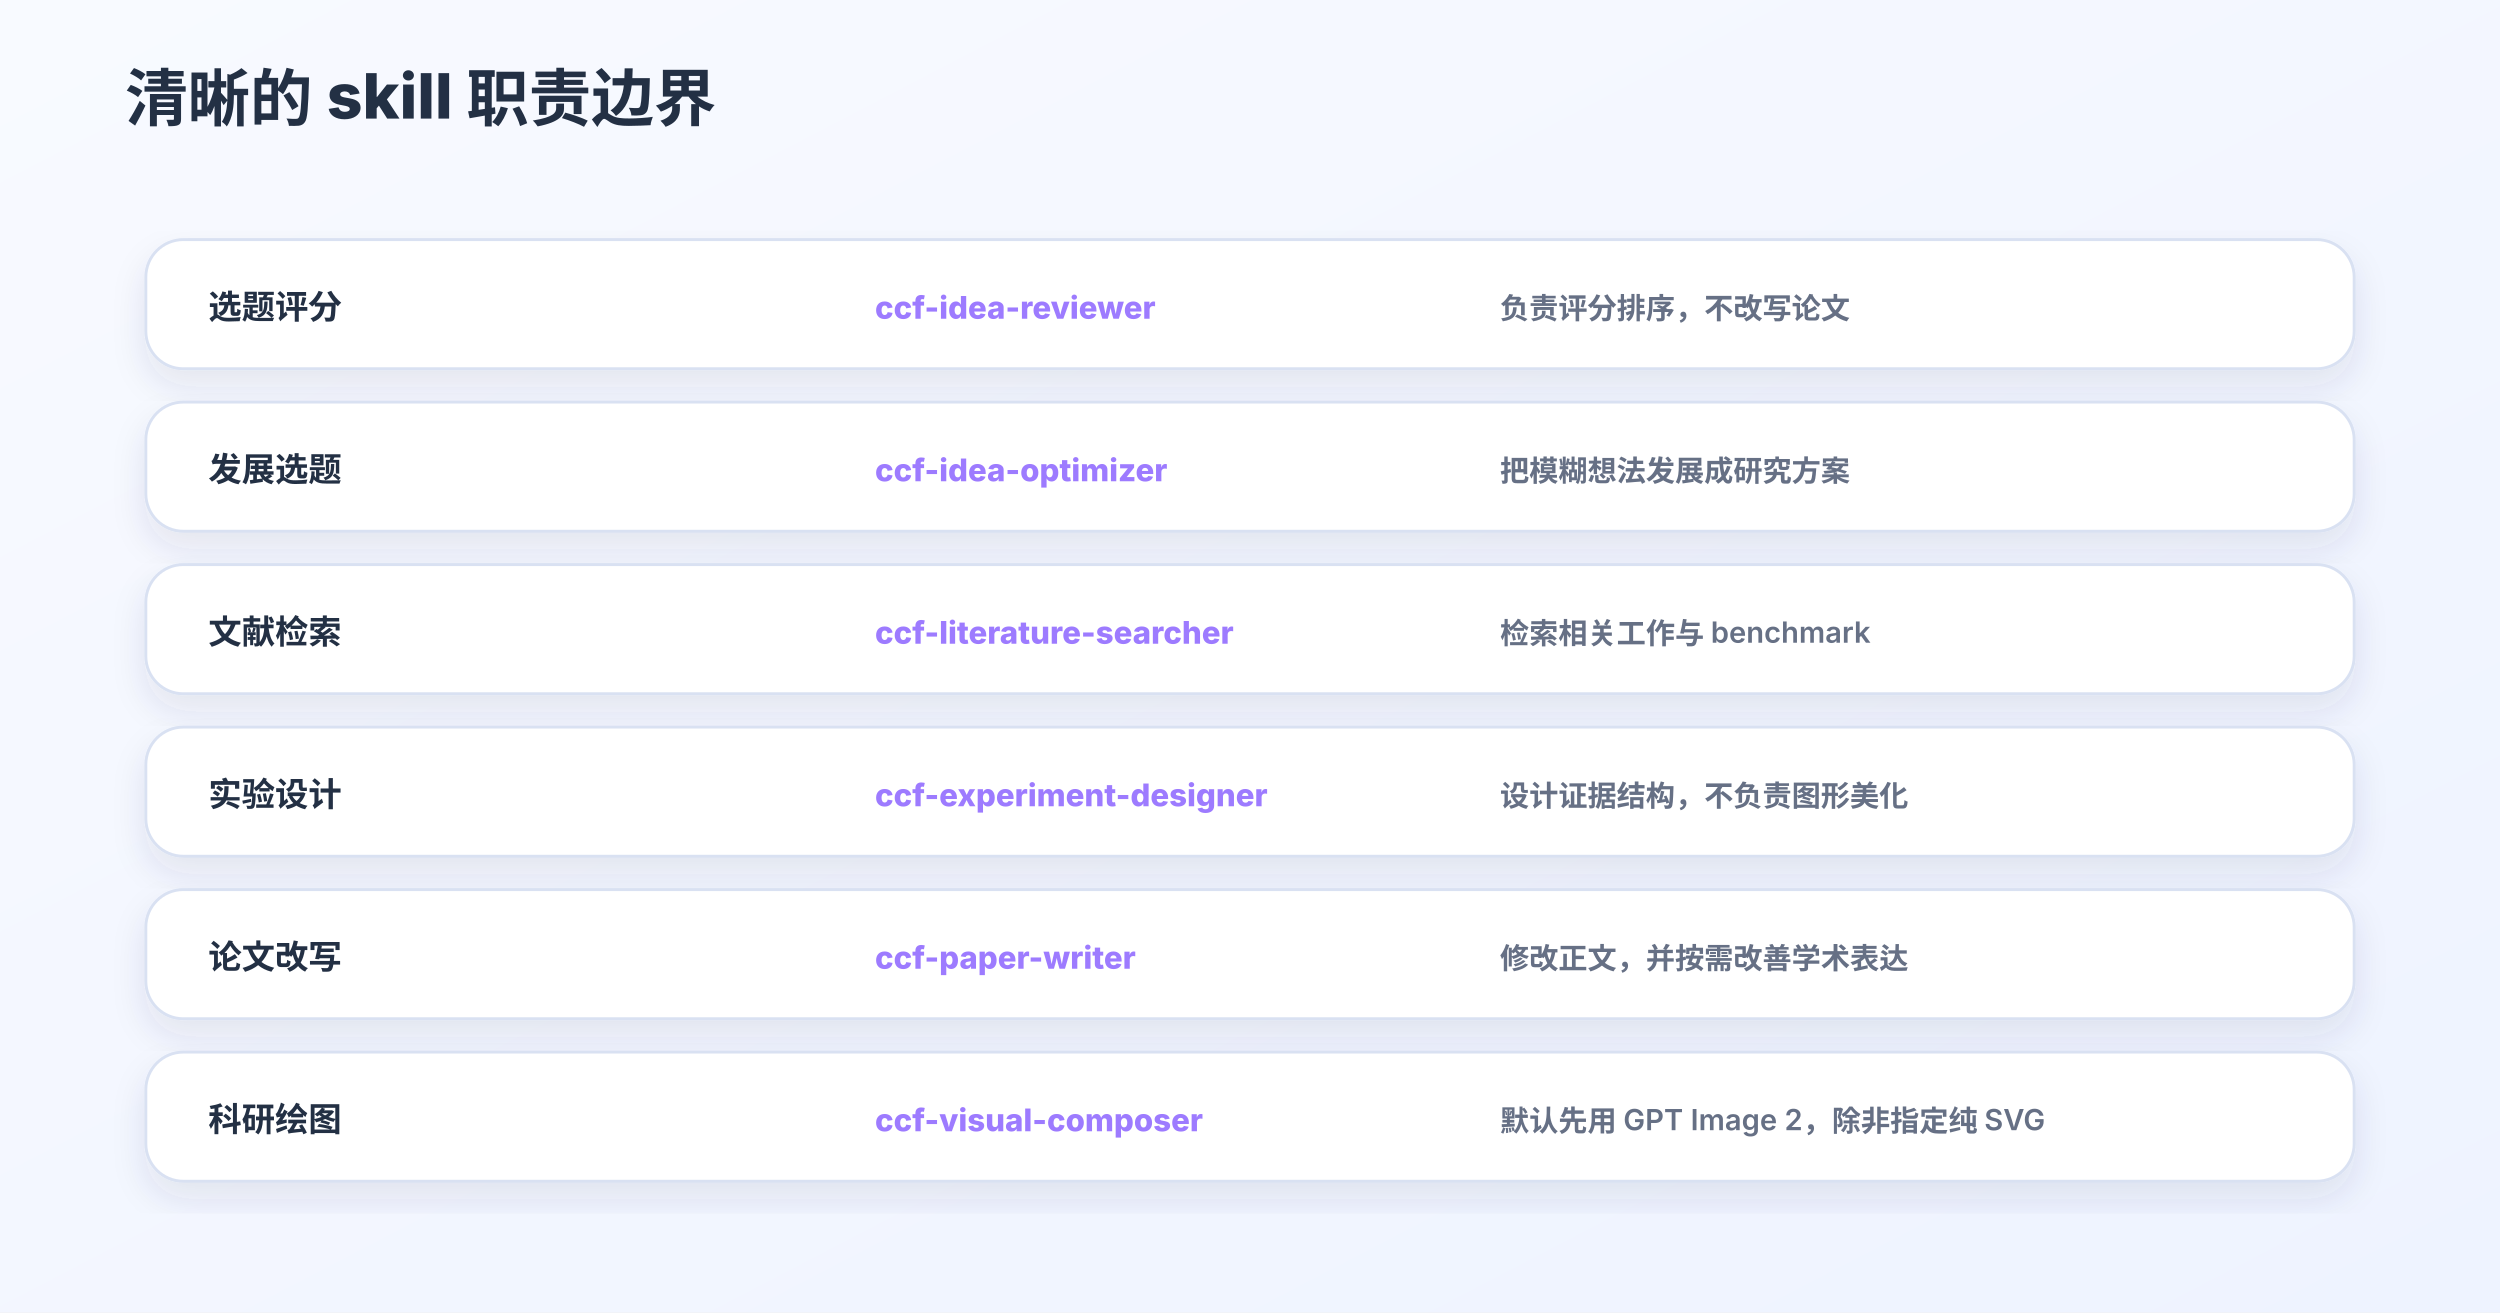
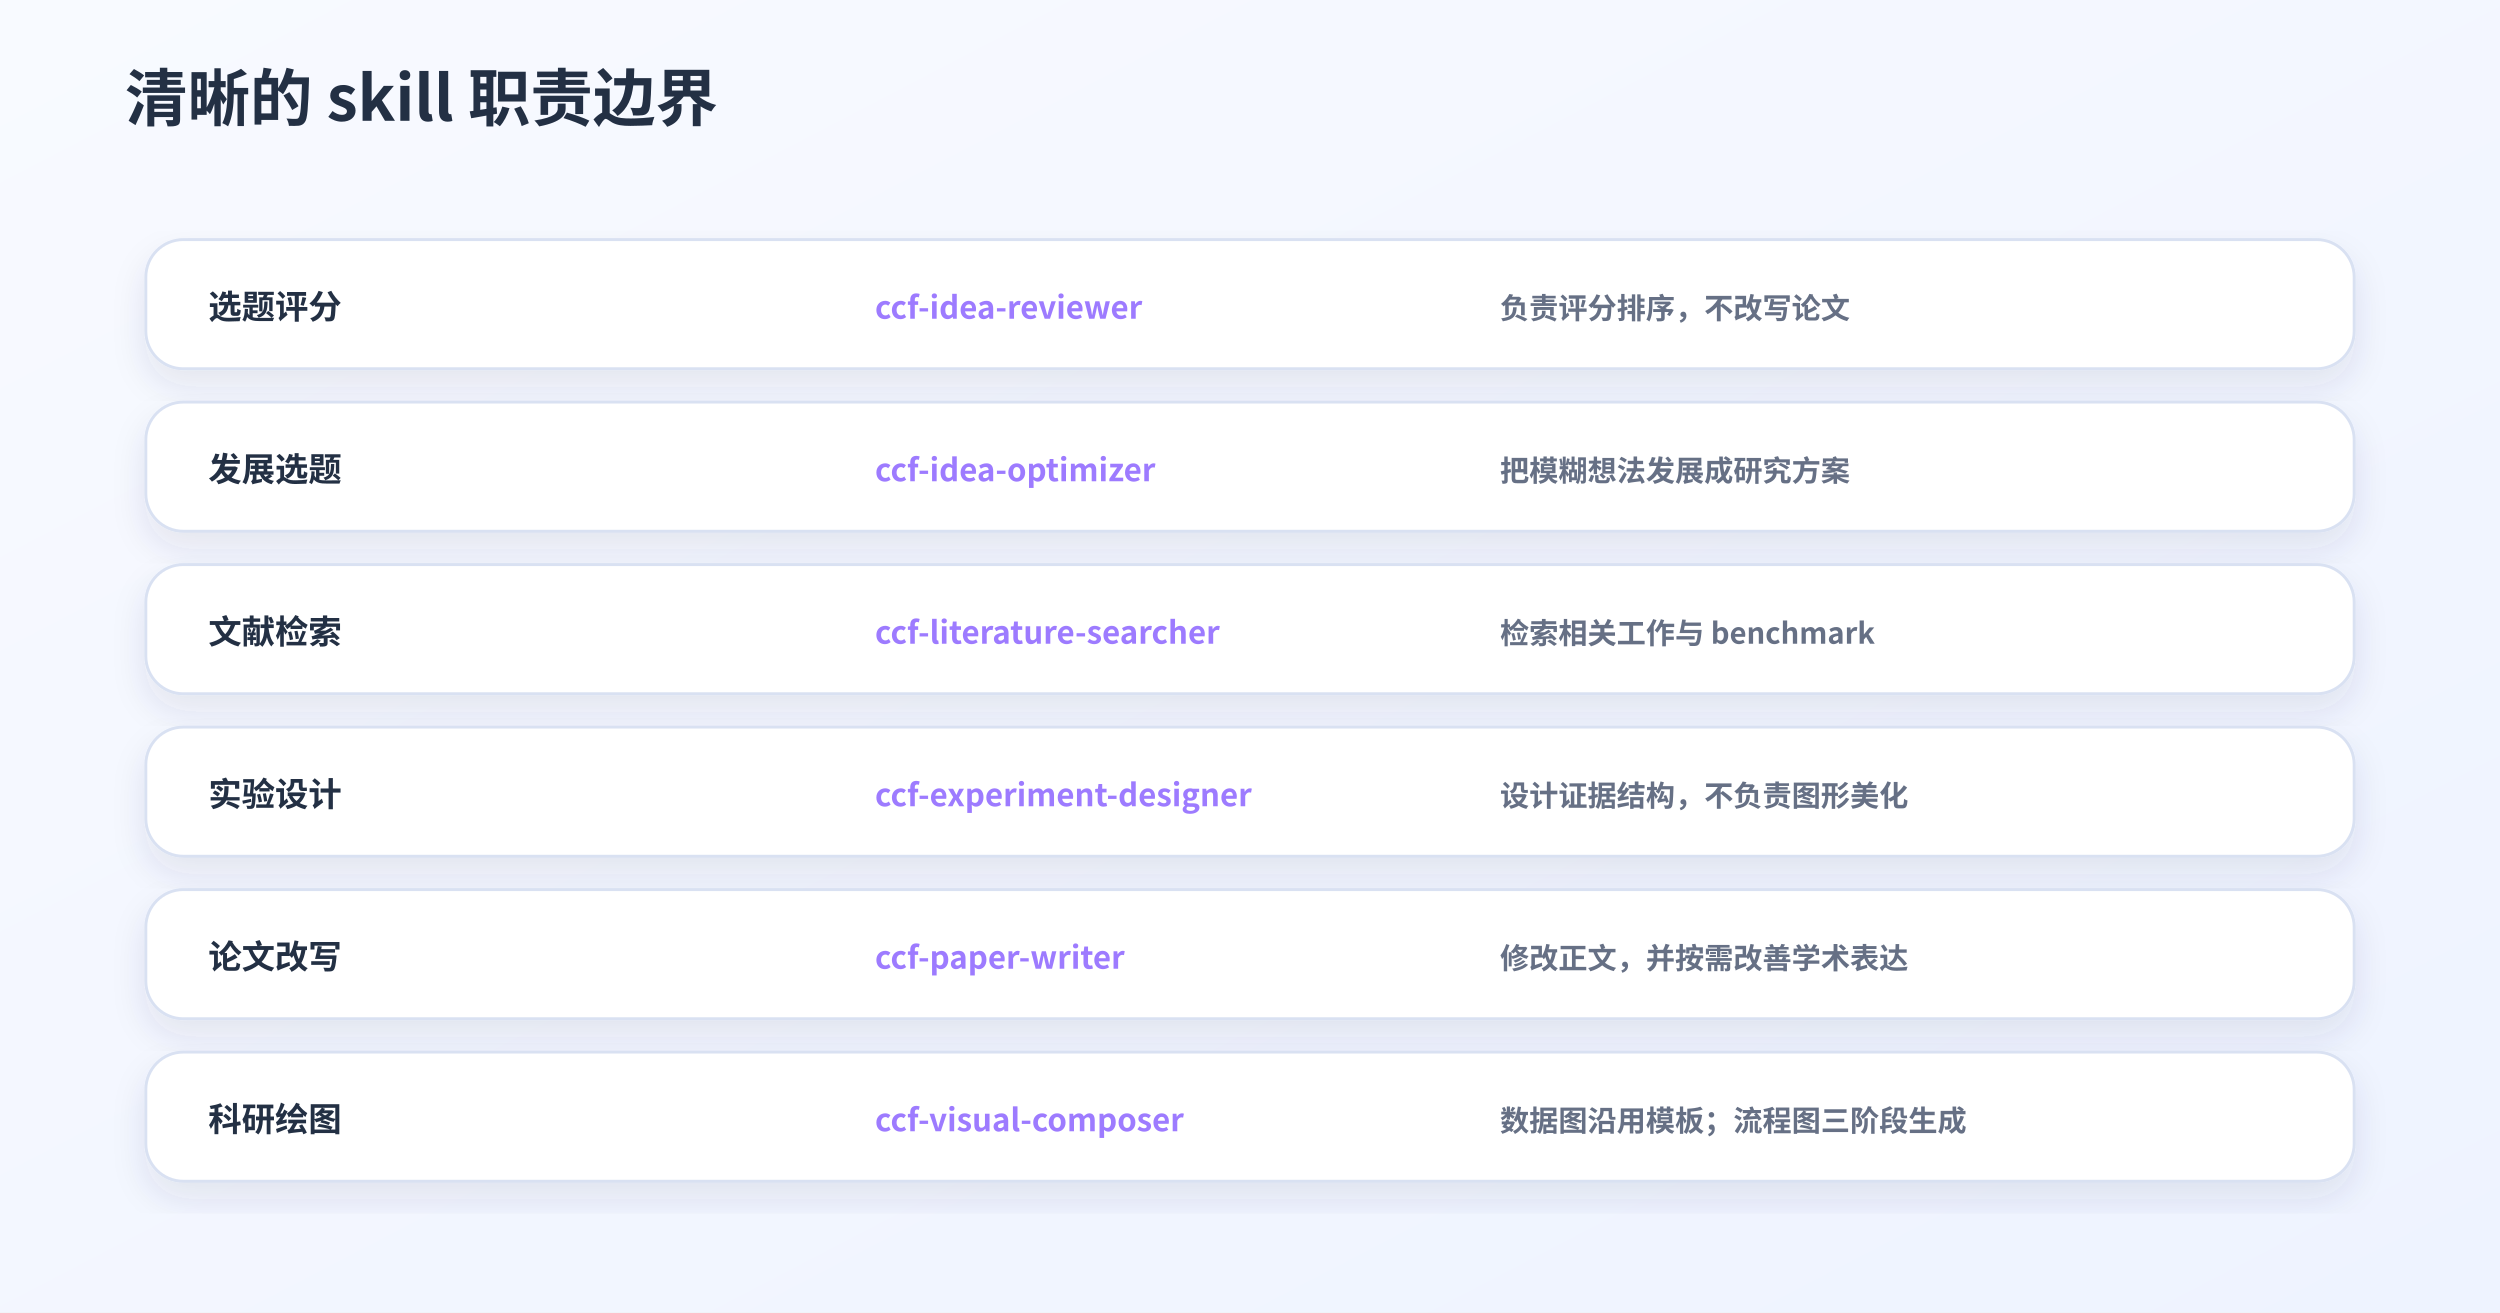
<svg xmlns="http://www.w3.org/2000/svg" width="1200" height="630" viewBox="0 0 1200 630" role="img">
  <defs>
    <marker id="arrow" viewBox="0 0 10 10" refX="8" refY="5" markerWidth="7" markerHeight="7" orient="auto-start-reverse">
      <path d="M 0 0 L 10 5 L 0 10 z" fill="#8EA0C5" />
    </marker>
    <filter id="softShadow" x="-15%" y="-20%" width="130%" height="145%">
      <feDropShadow dx="0" dy="8" stdDeviation="8" flood-color="#2F3A5F" flood-opacity="0.10" />
    </filter>
    <linearGradient id="hero" x1="0" x2="1" y1="0" y2="1">
      <stop offset="0%" stop-color="#F8FAFF" />
      <stop offset="100%" stop-color="#EEF3FF" />
    </linearGradient>
  </defs>
  <rect width="1200" height="630" fill="url(#hero)" />
  <style>
- text { font-family: Inter, "Noto Sans SC", "Microsoft YaHei", Arial, sans-serif; }
+ text { font-family: "Noto Sans CJK SC", "Noto Sans SC", "Microsoft YaHei", Arial, sans-serif; }
.small { fill: #667085; font-size: 13px; }
.mono { font-family: "JetBrains Mono", Consolas, monospace; }
</style>
  <text x="60" y="58" font-size="30" font-weight="800" fill="#233044" text-anchor="start">清晰的 skill 职责边界</text>
  <rect x="70" y="115" width="1060" height="62" rx="18" fill="#FFFFFF" stroke="#D9E1F2" stroke-width="1.4" filter="url(#softShadow)" />
  <text x="100" y="153" font-size="16" font-weight="800" fill="#233044" text-anchor="start">选题评分</text>
  <text x="420" y="153" font-size="15" font-weight="800" fill="#9D7BFF" text-anchor="start">ccf-idea-reviewer</text>
  <text x="720" y="153" font-size="14" font-weight="600" fill="#667085" text-anchor="start">负责评分排序，不改写论文</text>
  <rect x="70" y="193" width="1060" height="62" rx="18" fill="#FFFFFF" stroke="#D9E1F2" stroke-width="1.4" filter="url(#softShadow)" />
  <text x="100" y="231" font-size="16" font-weight="800" fill="#233044" text-anchor="start">发展选题</text>
  <text x="420" y="231" font-size="15" font-weight="800" fill="#9D7BFF" text-anchor="start">ccf-idea-optimizer</text>
  <text x="720" y="231" font-size="14" font-weight="600" fill="#667085" text-anchor="start">把模糊想法发展成研究方案</text>
  <rect x="70" y="271" width="1060" height="62" rx="18" fill="#FFFFFF" stroke="#D9E1F2" stroke-width="1.4" filter="url(#softShadow)" />
  <text x="100" y="309" font-size="16" font-weight="800" fill="#233044" text-anchor="start">文献检索</text>
  <text x="420" y="309" font-size="15" font-weight="800" fill="#9D7BFF" text-anchor="start">ccf-literature-searcher</text>
  <text x="720" y="309" font-size="14" font-weight="600" fill="#667085" text-anchor="start">检索相关工作与 benchmark</text>
  <rect x="70" y="349" width="1060" height="62" rx="18" fill="#FFFFFF" stroke="#D9E1F2" stroke-width="1.4" filter="url(#softShadow)" />
  <text x="100" y="387" font-size="16" font-weight="800" fill="#233044" text-anchor="start">实验设计</text>
  <text x="420" y="387" font-size="15" font-weight="800" fill="#9D7BFF" text-anchor="start">ccf-experiment-designer</text>
  <text x="720" y="387" font-size="14" font-weight="600" fill="#667085" text-anchor="start">设计证据结构，不负责图形美化</text>
  <rect x="70" y="427" width="1060" height="62" rx="18" fill="#FFFFFF" stroke="#D9E1F2" stroke-width="1.4" filter="url(#softShadow)" />
  <text x="100" y="465" font-size="16" font-weight="800" fill="#233044" text-anchor="start">论文改写</text>
  <text x="420" y="465" font-size="15" font-weight="800" fill="#9D7BFF" text-anchor="start">ccf-paper-writer</text>
  <text x="720" y="465" font-size="14" font-weight="600" fill="#667085" text-anchor="start">修改正文，并按需改善学术表达</text>
  <rect x="70" y="505" width="1060" height="62" rx="18" fill="#FFFFFF" stroke="#D9E1F2" stroke-width="1.4" filter="url(#softShadow)" />
  <text x="100" y="543" font-size="16" font-weight="800" fill="#233044" text-anchor="start">科研绘图</text>
  <text x="420" y="543" font-size="15" font-weight="800" fill="#9D7BFF" text-anchor="start">ccf-visual-composer</text>
-   <text x="720" y="543" font-size="14" font-weight="600" fill="#667085" text-anchor="start">默认先用 GPT Image 2，除非指定纯 SVG</text>
+   <text x="720" y="543" font-size="14" font-weight="600" fill="#667085" text-anchor="start">数据图沿用模板；流程图三阶段生成</text>
</svg>
